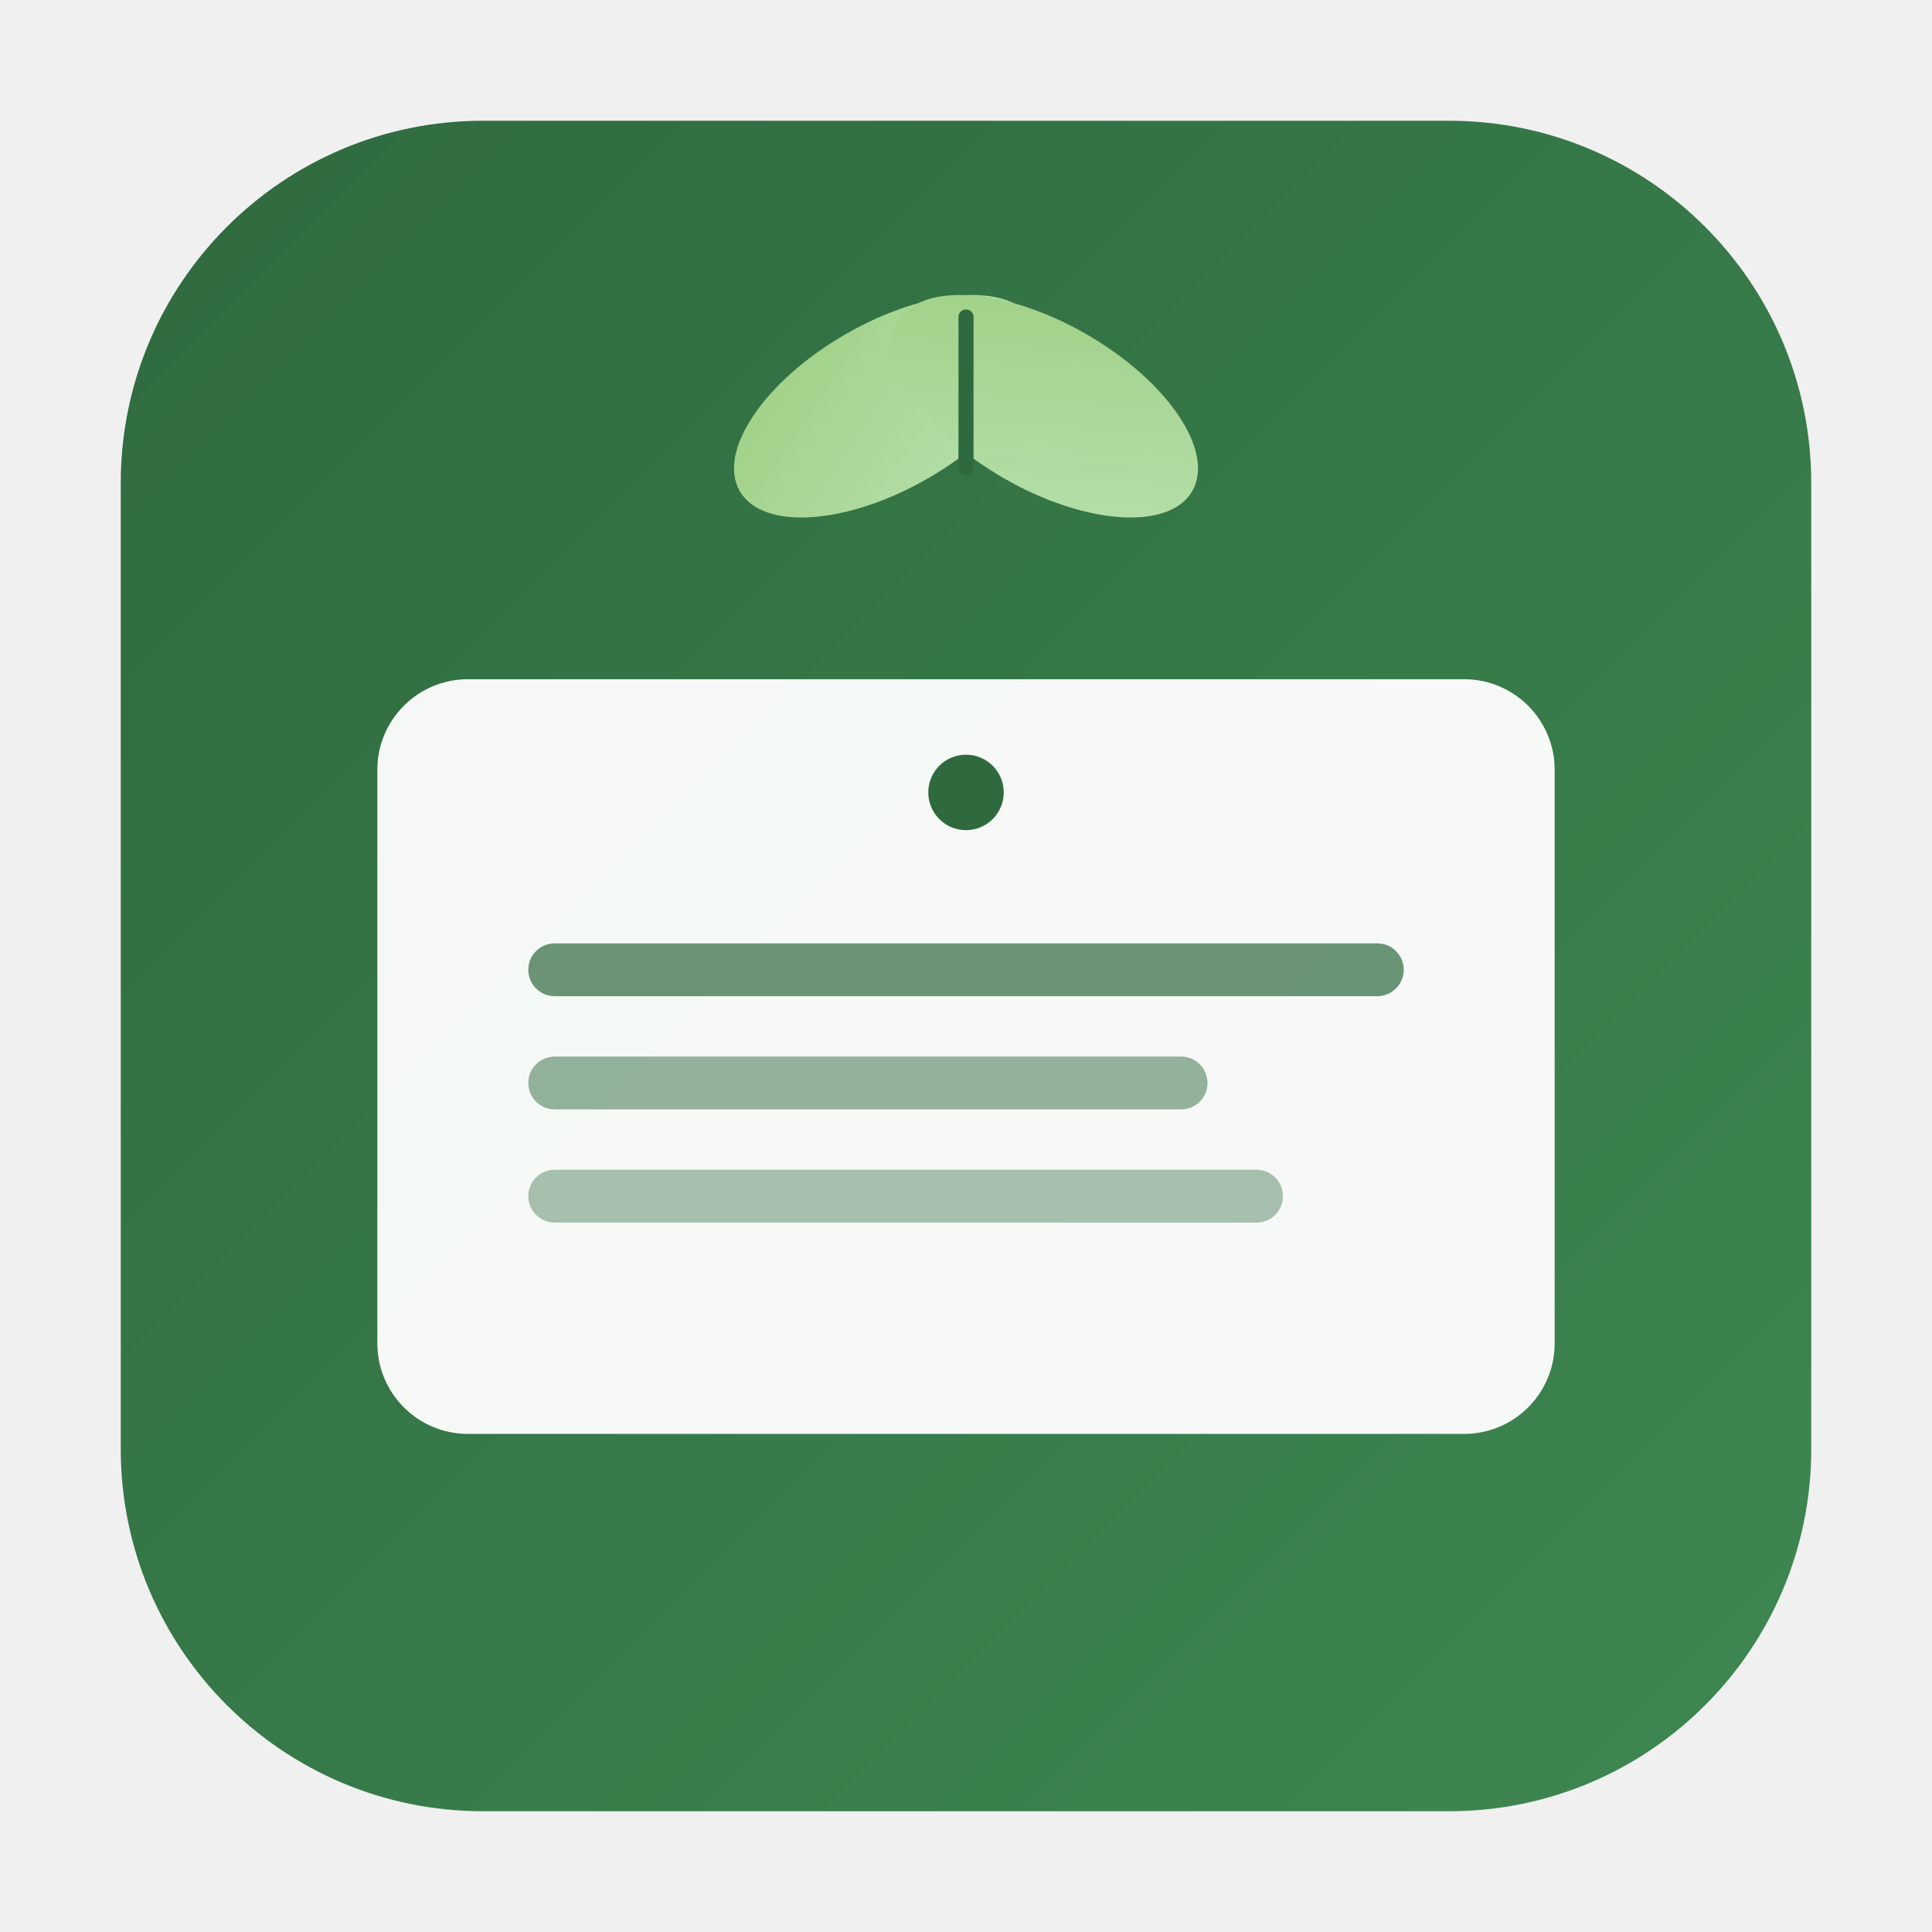
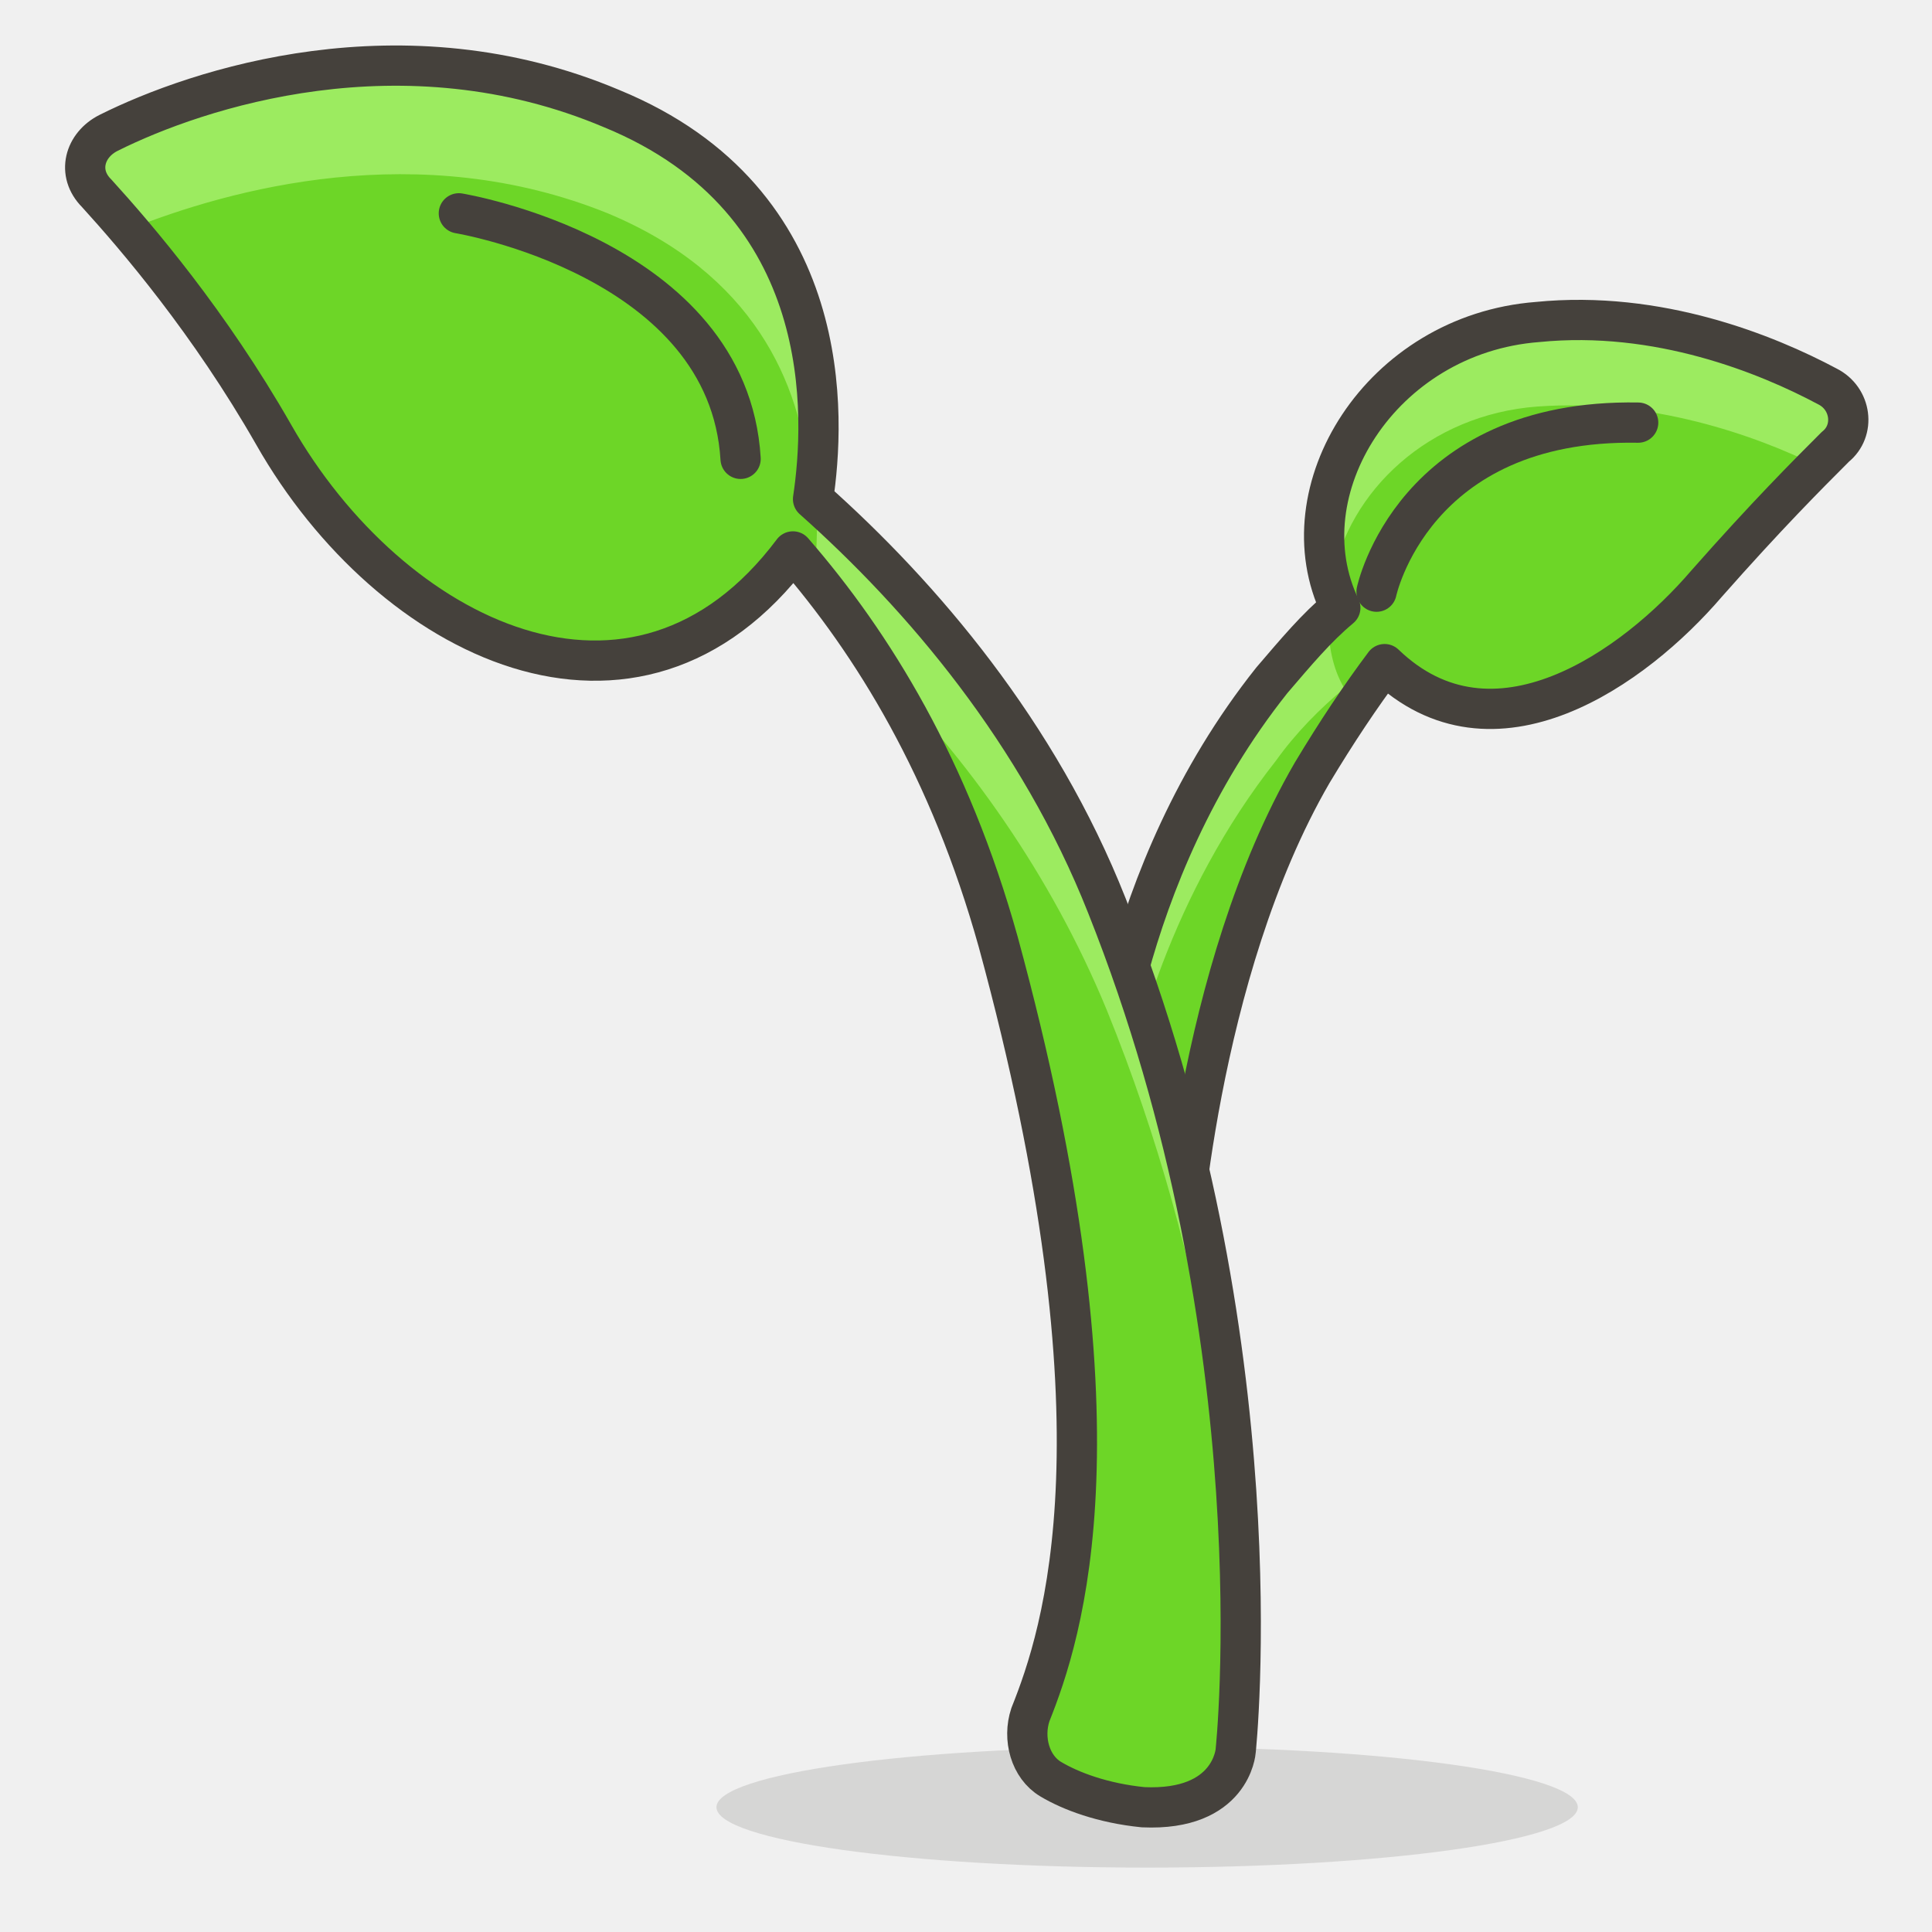
- <svg xmlns="http://www.w3.org/2000/svg" viewBox="0 0 512 512" fill="none">
-   <defs>
-     <linearGradient id="bg" x1="0" y1="0" x2="1" y2="1">
-       <stop offset="0%" stop-color="#2f6a3f" />
-       <stop offset="100%" stop-color="#3e8752" />
-     </linearGradient>
-     <linearGradient id="leaf" x1="0" y1="0" x2="1" y2="1">
-       <stop offset="0%" stop-color="#9fcf84" />
-       <stop offset="100%" stop-color="#b7e1ad" />
-     </linearGradient>
-   </defs>
-   <rect x="32" y="32" width="448" height="448" rx="96" ry="96" fill="url(#bg)" />
-   <rect x="100" y="180" width="312" height="200" rx="24" ry="24" fill="white" opacity="0.95" />
-   <circle cx="256" cy="210" r="10" fill="#2f6a3f" />
-   <rect x="140" y="250" width="232" height="14" rx="7" fill="#2f6a3f" opacity="0.7" />
-   <rect x="140" y="280" width="180" height="14" rx="7" fill="#2f6a3f" opacity="0.5" />
-   <rect x="140" y="310" width="200" height="14" rx="7" fill="#2f6a3f" opacity="0.4" />
-   <g transform="translate(256, 84)">
-     <ellipse cx="-30" cy="10" rx="45" ry="22" fill="url(#leaf)" transform="rotate(-30)" />
-     <ellipse cx="30" cy="10" rx="45" ry="22" fill="url(#leaf)" transform="rotate(30)" />
-     <line x1="0" y1="0" x2="0" y2="40" stroke="#2f6a3f" stroke-width="4" stroke-linecap="round" />
+ <svg xmlns="http://www.w3.org/2000/svg" version="1.1" x="0px" y="0px" viewBox="0 0 48 48" style="enable-background:new 0 0 48 48;" xml:space="preserve">
+   <style type="text/css">
+ 	.st0{fill:#FFD4C3;stroke:#504B46;stroke-linecap:round;stroke-linejoin:round;stroke-miterlimit:10;}
+ 	.st1{fill:#FFC258;}
+ 	.st2{fill:#4F4B45;}
+ 	.st3{fill:#FABFA5;}
+ 	.st4{fill:none;stroke:#504B46;stroke-linecap:round;stroke-linejoin:round;stroke-miterlimit:10;}
+ 	.Graphic_x0020_Style{opacity:0.15;fill:#45413C;}
+ 	.st5{opacity:0.15;fill:#45413C;}
+ 	.st6{fill:#DEBB7E;stroke:#45413C;stroke-linecap:round;stroke-linejoin:round;stroke-miterlimit:10;}
+ 	.st7{fill:#F0D5A8;}
+ 	.st8{fill:#F7E5C6;}
+ 	.st9{fill:#DEBB7E;}
+ 	.st10{fill:none;stroke:#45413C;stroke-linecap:round;stroke-linejoin:round;stroke-miterlimit:10;}
+ 	.st11{fill:#FFE500;}
+ 	.st12{fill:#EBCB00;}
+ 	.st13{fill:none;stroke:#EBCB00;stroke-linecap:round;stroke-linejoin:round;stroke-miterlimit:10;}
+ 	.st14{fill:#FF6242;stroke:#45413C;stroke-linecap:round;stroke-linejoin:round;stroke-miterlimit:10;}
+ 	.st15{fill:#FFFFFF;stroke:#45413C;stroke-linecap:round;stroke-linejoin:round;stroke-miterlimit:10;}
+ 	.st16{fill:#E5F8FF;}
+ 	.st17{fill:#FFFFFF;}
+ 	.st18{fill:#E8F4FA;}
+ 	.st19{fill:#E8F4FA;stroke:#45413C;stroke-linecap:round;stroke-linejoin:round;stroke-miterlimit:10;}
+ 	.st20{fill:#FFCCDD;}
+ 	.st21{fill:#FFB0CA;stroke:#45413C;stroke-linecap:round;stroke-linejoin:round;stroke-miterlimit:10;}
+ 	.st22{fill:#FF87AF;stroke:#45413C;stroke-linecap:round;stroke-linejoin:round;stroke-miterlimit:10;}
+ 	.st23{fill:#E5F8FF;stroke:#45413C;stroke-linecap:round;stroke-linejoin:round;stroke-miterlimit:10;}
+ 	.st24{fill:#BF8256;stroke:#45413C;stroke-linecap:round;stroke-linejoin:round;stroke-miterlimit:10;}
+ 	.st25{fill:#9CEB60;}
+ 	.st26{fill:#6DD627;}
+ 	.st27{fill:#C8FFA1;}
+ 	.st28{fill:#FFFACF;}
+ 	.st29{fill:#FF87AF;}
+ 	.st30{fill:#FFB0CA;}
+ 	.st31{fill:#FF6196;}
+ 	.st32{fill:#FFCCDD;stroke:#45413C;stroke-linecap:round;stroke-linejoin:round;stroke-miterlimit:10;}
+ 	.st33{fill:#FF6196;stroke:#45413C;stroke-linecap:round;stroke-linejoin:round;stroke-miterlimit:10;}
+ 	.st34{fill:#FFE5EE;}
+ 	.st35{fill:#00B8F0;}
+ 	.st36{fill:#4ACFFF;}
+ 	.st37{fill:#BF8256;}
+ 	.st38{fill:#DEA47A;}
+ 	.st39{fill:#915E3A;}
+ 	.st40{fill:#FFF5E3;}
+ 	.st41{fill:#F0F0F0;}
+ 	.st42{fill:#8CA4B8;}
+ 	.st43{fill:#627B8C;}
+ 	.st44{fill:#C0DCEB;}
+ 	.st45{fill:#FFF48C;}
+ 	.st46{fill:#FFE500;stroke:#45413C;stroke-linecap:round;stroke-linejoin:round;stroke-miterlimit:10;}
+ 	.st47{fill:#FFAA54;}
+ 	.st48{fill:#6DD627;stroke:#45413C;stroke-linecap:round;stroke-linejoin:round;stroke-miterlimit:10;}
+ 	.st49{fill:#FF8A14;}
+ 	.st50{fill:#FFCC99;}
+ 	.st51{fill:#EBCB00;stroke:#45413C;stroke-linecap:round;stroke-linejoin:round;stroke-miterlimit:10;}
+ 	.st52{fill:#00F5BC;stroke:#45413C;stroke-linecap:round;stroke-linejoin:round;stroke-miterlimit:10;}
+ 	.st53{fill:#BF8DF2;stroke:#45413C;stroke-linecap:round;stroke-linejoin:round;stroke-miterlimit:10;}
+ 	.st54{fill:#FF8A14;stroke:#45413C;stroke-linecap:round;stroke-linejoin:round;stroke-miterlimit:10;}
+ 	.st55{fill:#4AEFF7;stroke:#45413C;stroke-linecap:round;stroke-linejoin:round;stroke-miterlimit:10;}
+ 	.st56{fill:#FFF48C;stroke:#45413C;stroke-linecap:round;stroke-linejoin:round;stroke-miterlimit:10;}
+ 	.st57{fill:#FF6242;}
+ 	.st58{fill:#E04122;}
+ 	.st59{fill:#46B000;}
+ 	.st60{fill:none;stroke:#45413C;stroke-miterlimit:10;}
+ 	.st61{fill:#00B8F0;stroke:#45413C;stroke-linecap:round;stroke-linejoin:round;stroke-miterlimit:10;}
+ 	.st62{fill:#FF866E;}
+ 	.st63{fill:#9F5AE5;stroke:#45413C;stroke-linecap:round;stroke-linejoin:round;stroke-miterlimit:10;}
+ 	.st64{fill:#E4FFD1;}
+ 	.st65{fill:#FFFEF2;}
+ 	.st66{fill:#B89558;}
+ 	.st67{fill:none;stroke:#915E3A;stroke-linecap:round;stroke-linejoin:round;stroke-miterlimit:10;}
+ 	.st68{fill:#915E3A;stroke:#45413C;stroke-linecap:round;stroke-linejoin:round;stroke-miterlimit:10;}
+ 	.st69{fill:#BF8DF2;}
+ 	.st70{fill:#9F5AE5;}
+ 	.st71{fill:#DABFF5;}
+ 	.st72{fill:none;stroke:#45413C;stroke-linejoin:round;stroke-miterlimit:10;}
+ 	.st73{fill:#656769;}
+ 	.st74{fill:#87898C;}
+ 	.st75{fill:#E0E0E0;}
+ 	.st76{fill:#BDBEC0;}
+ 	.st77{fill:#656769;stroke:#45413C;stroke-linecap:round;stroke-linejoin:round;stroke-miterlimit:10;}
+ 	.st78{fill:#45413C;stroke:#45413C;stroke-linecap:round;stroke-linejoin:round;stroke-miterlimit:10;}
+ 	.st79{fill:#FFA694;}
+ 	.st80{fill:#E04122;stroke:#45413C;stroke-linecap:round;stroke-linejoin:round;stroke-miterlimit:10;}
+ 	.st81{fill:#E0E0E0;stroke:#45413C;stroke-linecap:round;stroke-linejoin:round;stroke-miterlimit:10;}
+ 	.st82{fill:#F0F0F0;stroke:#45413C;stroke-linecap:round;stroke-linejoin:round;stroke-miterlimit:10;}
+ 	.st83{fill:#DAEDF7;}
+ 	.st84{fill:#BDBEC0;stroke:#45413C;stroke-linecap:round;stroke-linejoin:round;stroke-miterlimit:10;}
+ 	.st85{fill:#87898C;stroke:#45413C;stroke-linecap:round;stroke-linejoin:round;stroke-miterlimit:10;}
+ 	.st86{fill:#00DFEB;}
+ 	.st87{fill:#4AEFF7;}
+ 	.st88{fill:#DAEDF7;stroke:#45413C;stroke-linecap:round;stroke-linejoin:round;stroke-miterlimit:10;}
+ 	.st89{fill:#FFDA8F;}
+ 	.st90{fill:#FFBE3D;}
+ 	.st91{fill:#FFE9BD;}
+ 	.st92{fill:#DEA47A;stroke:#45413C;stroke-linecap:round;stroke-linejoin:round;stroke-miterlimit:10;}
+ 	.st93{fill:#45413C;}
+ 	.st94{fill:#F0C2A1;}
+ 	.st95{fill:none;stroke:#45413C;stroke-width:1.006;stroke-linecap:round;stroke-linejoin:round;stroke-miterlimit:10;}
+ 	.st96{fill:#525252;}
+ 	.st97{fill:#EB6D00;stroke:#45413C;stroke-linecap:round;stroke-linejoin:round;stroke-miterlimit:10;}
+ 	.st98{fill:#EB6D00;}
+ 	.st99{fill:#E5FEFF;}
+ 	.st100{fill:#FF866E;stroke:#45413C;stroke-linecap:round;stroke-linejoin:round;stroke-miterlimit:10;}
+ 	.st101{fill:#627B8C;stroke:#45413C;stroke-linecap:round;stroke-linejoin:round;stroke-miterlimit:10;}
+ 	.st102{fill:#FFFCE5;stroke:#45413C;stroke-linecap:round;stroke-linejoin:round;stroke-miterlimit:10;}
+ 	.st103{fill:#A6FBFF;}
+ 	.st104{fill:#D9FDFF;}
+ 	.st105{fill:#FFFACF;stroke:#45413C;stroke-linecap:round;stroke-linejoin:round;stroke-miterlimit:10;}
+ 	.st106{fill:#B8ECFF;}
+ 	.st107{fill:#FFCABF;}
+ 	.st108{fill:#E5FFF9;}
+ 	.st109{fill:#C8FFA1;stroke:#45413C;stroke-linecap:round;stroke-linejoin:round;stroke-miterlimit:10;}
+ 	.st110{fill:#4CF4FC;}
+ 	.st111{fill:#F0D5A8;stroke:#45413C;stroke-linecap:round;stroke-linejoin:round;stroke-miterlimit:10;}
+ 	.st112{fill:#FFDCD1;stroke:#45413C;stroke-linecap:round;stroke-linejoin:round;stroke-miterlimit:10;}
+ 	.st113{fill:#80DDFF;}
+ 	.st114{fill:#46B000;stroke:#45413C;stroke-linecap:round;stroke-linejoin:round;stroke-miterlimit:10;}
+ 	.st115{fill:#4ACFFF;stroke:#45413C;stroke-linecap:round;stroke-linejoin:round;stroke-miterlimit:10;}
+ 	.st116{fill:#ADC4D9;}
+ 	.st117{fill:#BDBEC0;stroke:#45413C;stroke-width:1.006;stroke-linecap:round;stroke-linejoin:round;stroke-miterlimit:10;}
+ 	.st118{fill:#FFFCE5;}
+ 	.st119{fill:#947746;}
+ 	.st120{fill:#525252;stroke:#45413C;stroke-linecap:round;stroke-linejoin:round;stroke-miterlimit:10;}
+ </style>
+   <symbol id="New_Symbol_14" viewBox="-6.5 -6.5 13 13">
+     <path class="st0" d="M0-6c2.2,0,4.1,1.5,4.7,3.5c0,0,0,0,0,0C6.3-2.5,6.4,0,5,0v1c0,2.8-2.2,5-5,5c-2.8,0-5-2.2-5-5V0   c-1.4,0-1.3-2.5,0.2-2.5c0,0,0,0,0,0C-4.1-4.5-2.2-6,0-6z" />
+     <g>
+       <circle class="st1" cx="-1.6" cy="-0.1" r="0.1" />
+       <path class="st2" d="M-1.6,0.5c-0.3,0-0.6-0.3-0.6-0.6S-2-0.8-1.6-0.8C-1.3-0.8-1-0.5-1-0.1S-1.3,0.5-1.6,0.5L-1.6,0.5z" />
+     </g>
+     <g>
+       <circle class="st1" cx="1.6" cy="-0.1" r="0.1" />
+       <path class="st2" d="M1.6,0.5C1.3,0.5,1,0.2,1-0.1s0.3-0.6,0.6-0.6c0.3,0,0.6,0.3,0.6,0.6S2,0.5,1.6,0.5L1.6,0.5z" />
+     </g>
+     <circle class="st3" cx="-3" cy="-1.5" r="0.5" />
+     <circle class="st3" cx="3" cy="-1.5" r="0.5" />
+     <path class="st4" d="M-1.2-3c0.8-0.5,1.7-0.5,2.5,0" />
+   </symbol>
+   <g id="Bg">
+ </g>
+   <g id="Icons">
+     <g id="XMLID_1978_">
+       <path id="XMLID_2687_" class="st26" d="M45.4,9.6c-1.5-0.8-4.2-1.9-7.2-1.6c-3.9,0.3-6.3,4.2-4.9,7.1c-0.6,0.5-1.1,1.1-1.7,1.8    c-3.9,4.9-4.2,10.7-4.2,10.7l1.9,3.7c0,0,0.4-7.1,3.3-12.1c0.6-1,1.2-1.9,1.8-2.7c2.7,2.6,6.2,0.1,8-2c1.5-1.7,2.5-2.7,3.2-3.4    C46.1,10.7,46,9.9,45.4,9.6z" />
+       <g id="XMLID_1166_">
+         <path id="XMLID_1168_" class="st25" d="M38.2,10.1c2.8-0.2,5.4,0.7,7,1.5c0.2-0.2,0.3-0.3,0.5-0.4c0.5-0.4,0.4-1.2-0.2-1.5     c-1.5-0.8-4.2-1.9-7.2-1.6c-3.6,0.3-5.9,3.5-5.2,6.3C33.5,12.2,35.5,10.3,38.2,10.1z" />
+         <path id="XMLID_1167_" class="st25" d="M31.7,18.9c0.5-0.7,1.1-1.3,1.7-1.8c-0.3-0.5-0.4-1.1-0.4-1.7c-0.4,0.4-0.8,0.8-1.2,1.4     c-3.9,4.9-4.2,10.7-4.2,10.7l0.2,0.4C28.1,26,29.1,22.2,31.7,18.9z" />
+       </g>
+       <path id="XMLID_1164_" class="st10" d="M45.4,9.6c-1.5-0.8-4.2-1.9-7.2-1.6c-3.9,0.3-6.3,4.2-4.9,7.1c-0.6,0.5-1.1,1.1-1.7,1.8    c-3.9,4.9-4.2,10.7-4.2,10.7l1.9,3.7c0,0,0.4-7.1,3.3-12.1c0.6-1,1.2-1.9,1.8-2.7c2.7,2.6,6.2,0.1,8-2c1.5-1.7,2.5-2.7,3.2-3.4    C46.1,10.7,46,9.9,45.4,9.6z" />
+       <ellipse id="XMLID_1162_" class="st5" cx="28.5" cy="44.9" rx="10.7" ry="1.5" />
+       <path id="XMLID_1161_" class="st26" d="M27.5,22.5c-1.7-4.3-4.6-7.7-7.3-10.1c0.3-2,0.6-7.4-5-9.7C10,0.5,4.9,2.2,2.7,3.3    c-0.6,0.3-0.8,1-0.3,1.5c1,1.1,2.8,3.2,4.4,6c2.9,5.1,9,8.1,12.9,2.9c2,2.3,3.9,5.4,5.1,9.7c3.3,12.1,1.6,17.2,0.8,19.2    c-0.2,0.6,0,1.3,0.5,1.6c0.5,0.3,1.3,0.6,2.3,0.7c2.2,0.1,2.3-1.4,2.3-1.4S31.8,33.3,27.5,22.5z" />
+       <g id="XMLID_1158_">
+         <path id="XMLID_1160_" class="st25" d="M20.2,14.4c0.5,0.7,1.1,1.4,1.6,2.2c2.2,2.2,4.3,5.1,5.7,8.5c2.6,6.4,3.3,12.6,3.4,16.6     c0.1-3.3-0.1-11.1-3.4-19.3c-1.7-4.3-4.5-7.6-7.2-10C20.3,13.2,20.3,13.9,20.2,14.4z" />
+         <path id="XMLID_1159_" class="st25" d="M3.2,5.7c2.5-1,7.2-2.3,11.9-0.4c3.6,1.5,4.8,4.2,5,6.6c0.3-2.3,0.2-7.2-5-9.3     C10,0.5,4.9,2.2,2.7,3.3c-0.6,0.3-0.8,1-0.3,1.5C2.6,5,2.9,5.3,3.2,5.7z" />
+       </g>
+       <path id="XMLID_1157_" class="st10" d="M27.5,22.5c-1.7-4.3-4.6-7.7-7.3-10.1c0.3-2,0.6-7.4-5-9.7C10,0.5,4.9,2.2,2.7,3.3    c-0.6,0.3-0.8,1-0.3,1.5c1,1.1,2.8,3.2,4.4,6c2.9,5.1,9,8.1,12.9,2.9c2,2.3,3.9,5.4,5.1,9.7c3.3,12.1,1.6,17.2,0.8,19.2    c-0.2,0.6,0,1.3,0.5,1.6c0.5,0.3,1.3,0.6,2.3,0.7c2.2,0.1,2.3-1.4,2.3-1.4S31.8,33.3,27.5,22.5z" />
+       <path id="XMLID_1156_" class="st48" d="M34.2,14.7c0,0,0.9-4.3,6.5-4.2" />
+       <path id="XMLID_1154_" class="st48" d="M18.4,11.4c-0.3-5-7-6.1-7-6.1" />
+     </g>
  </g>
</svg>
